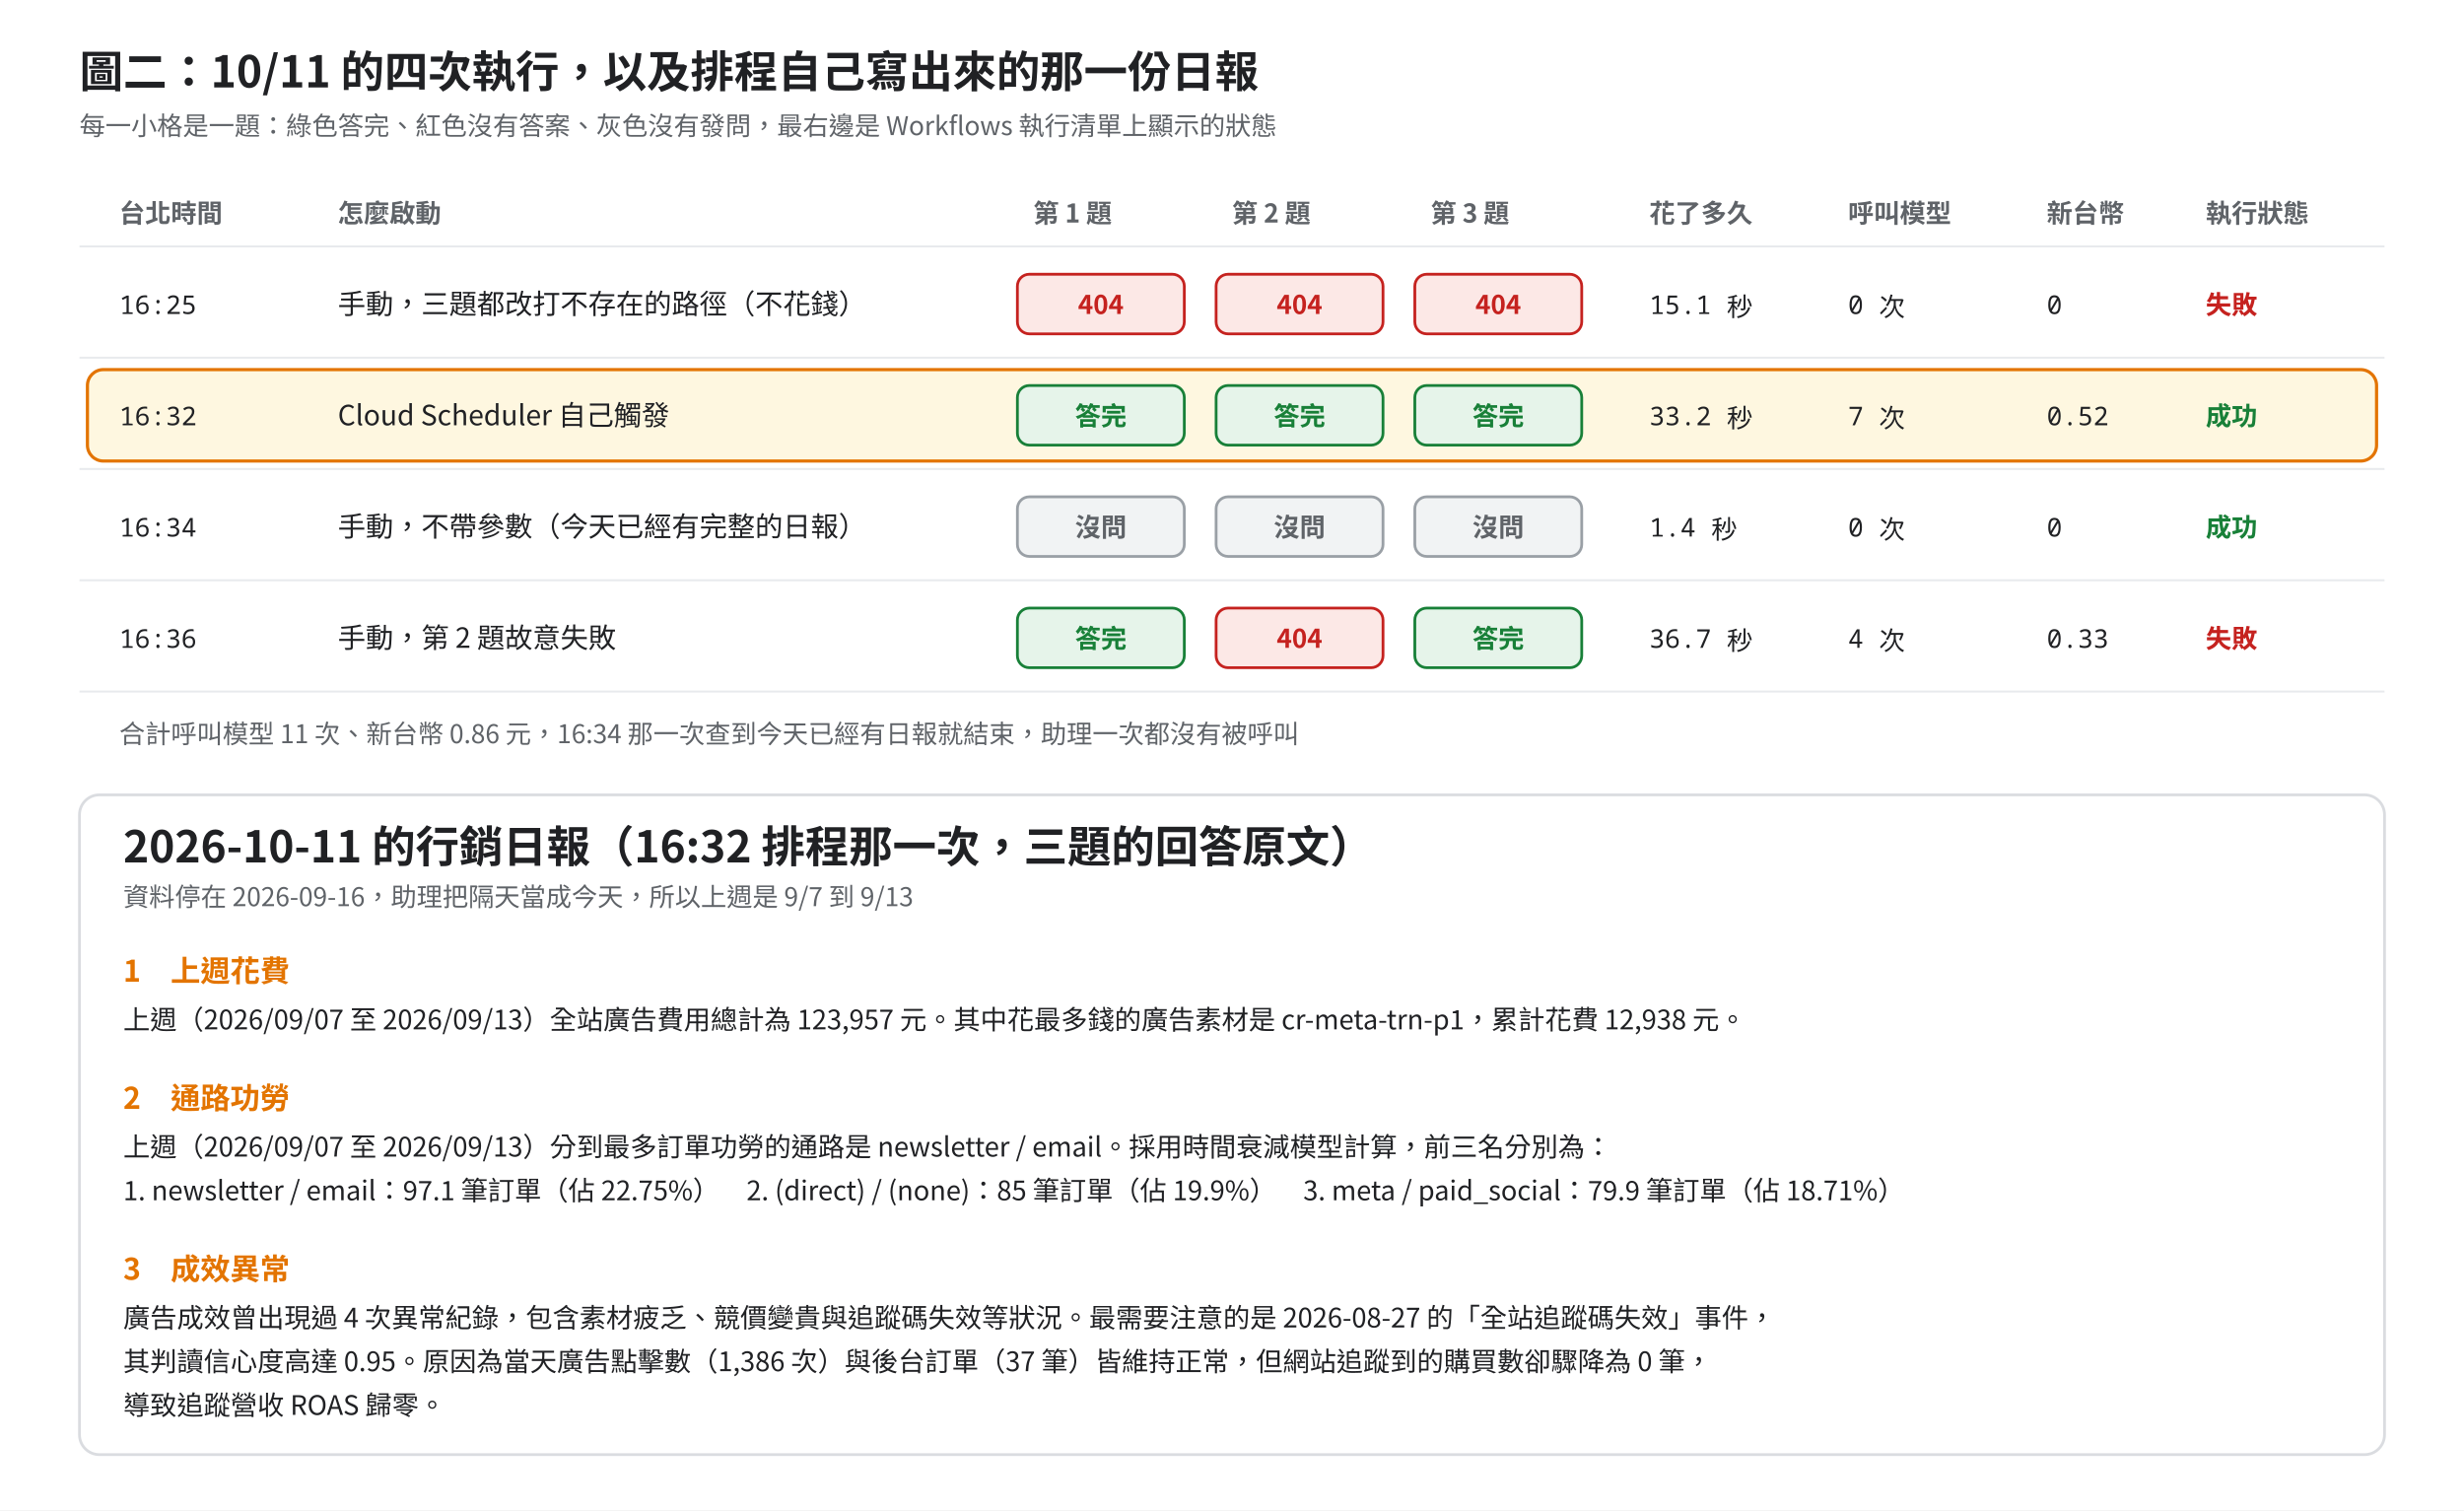
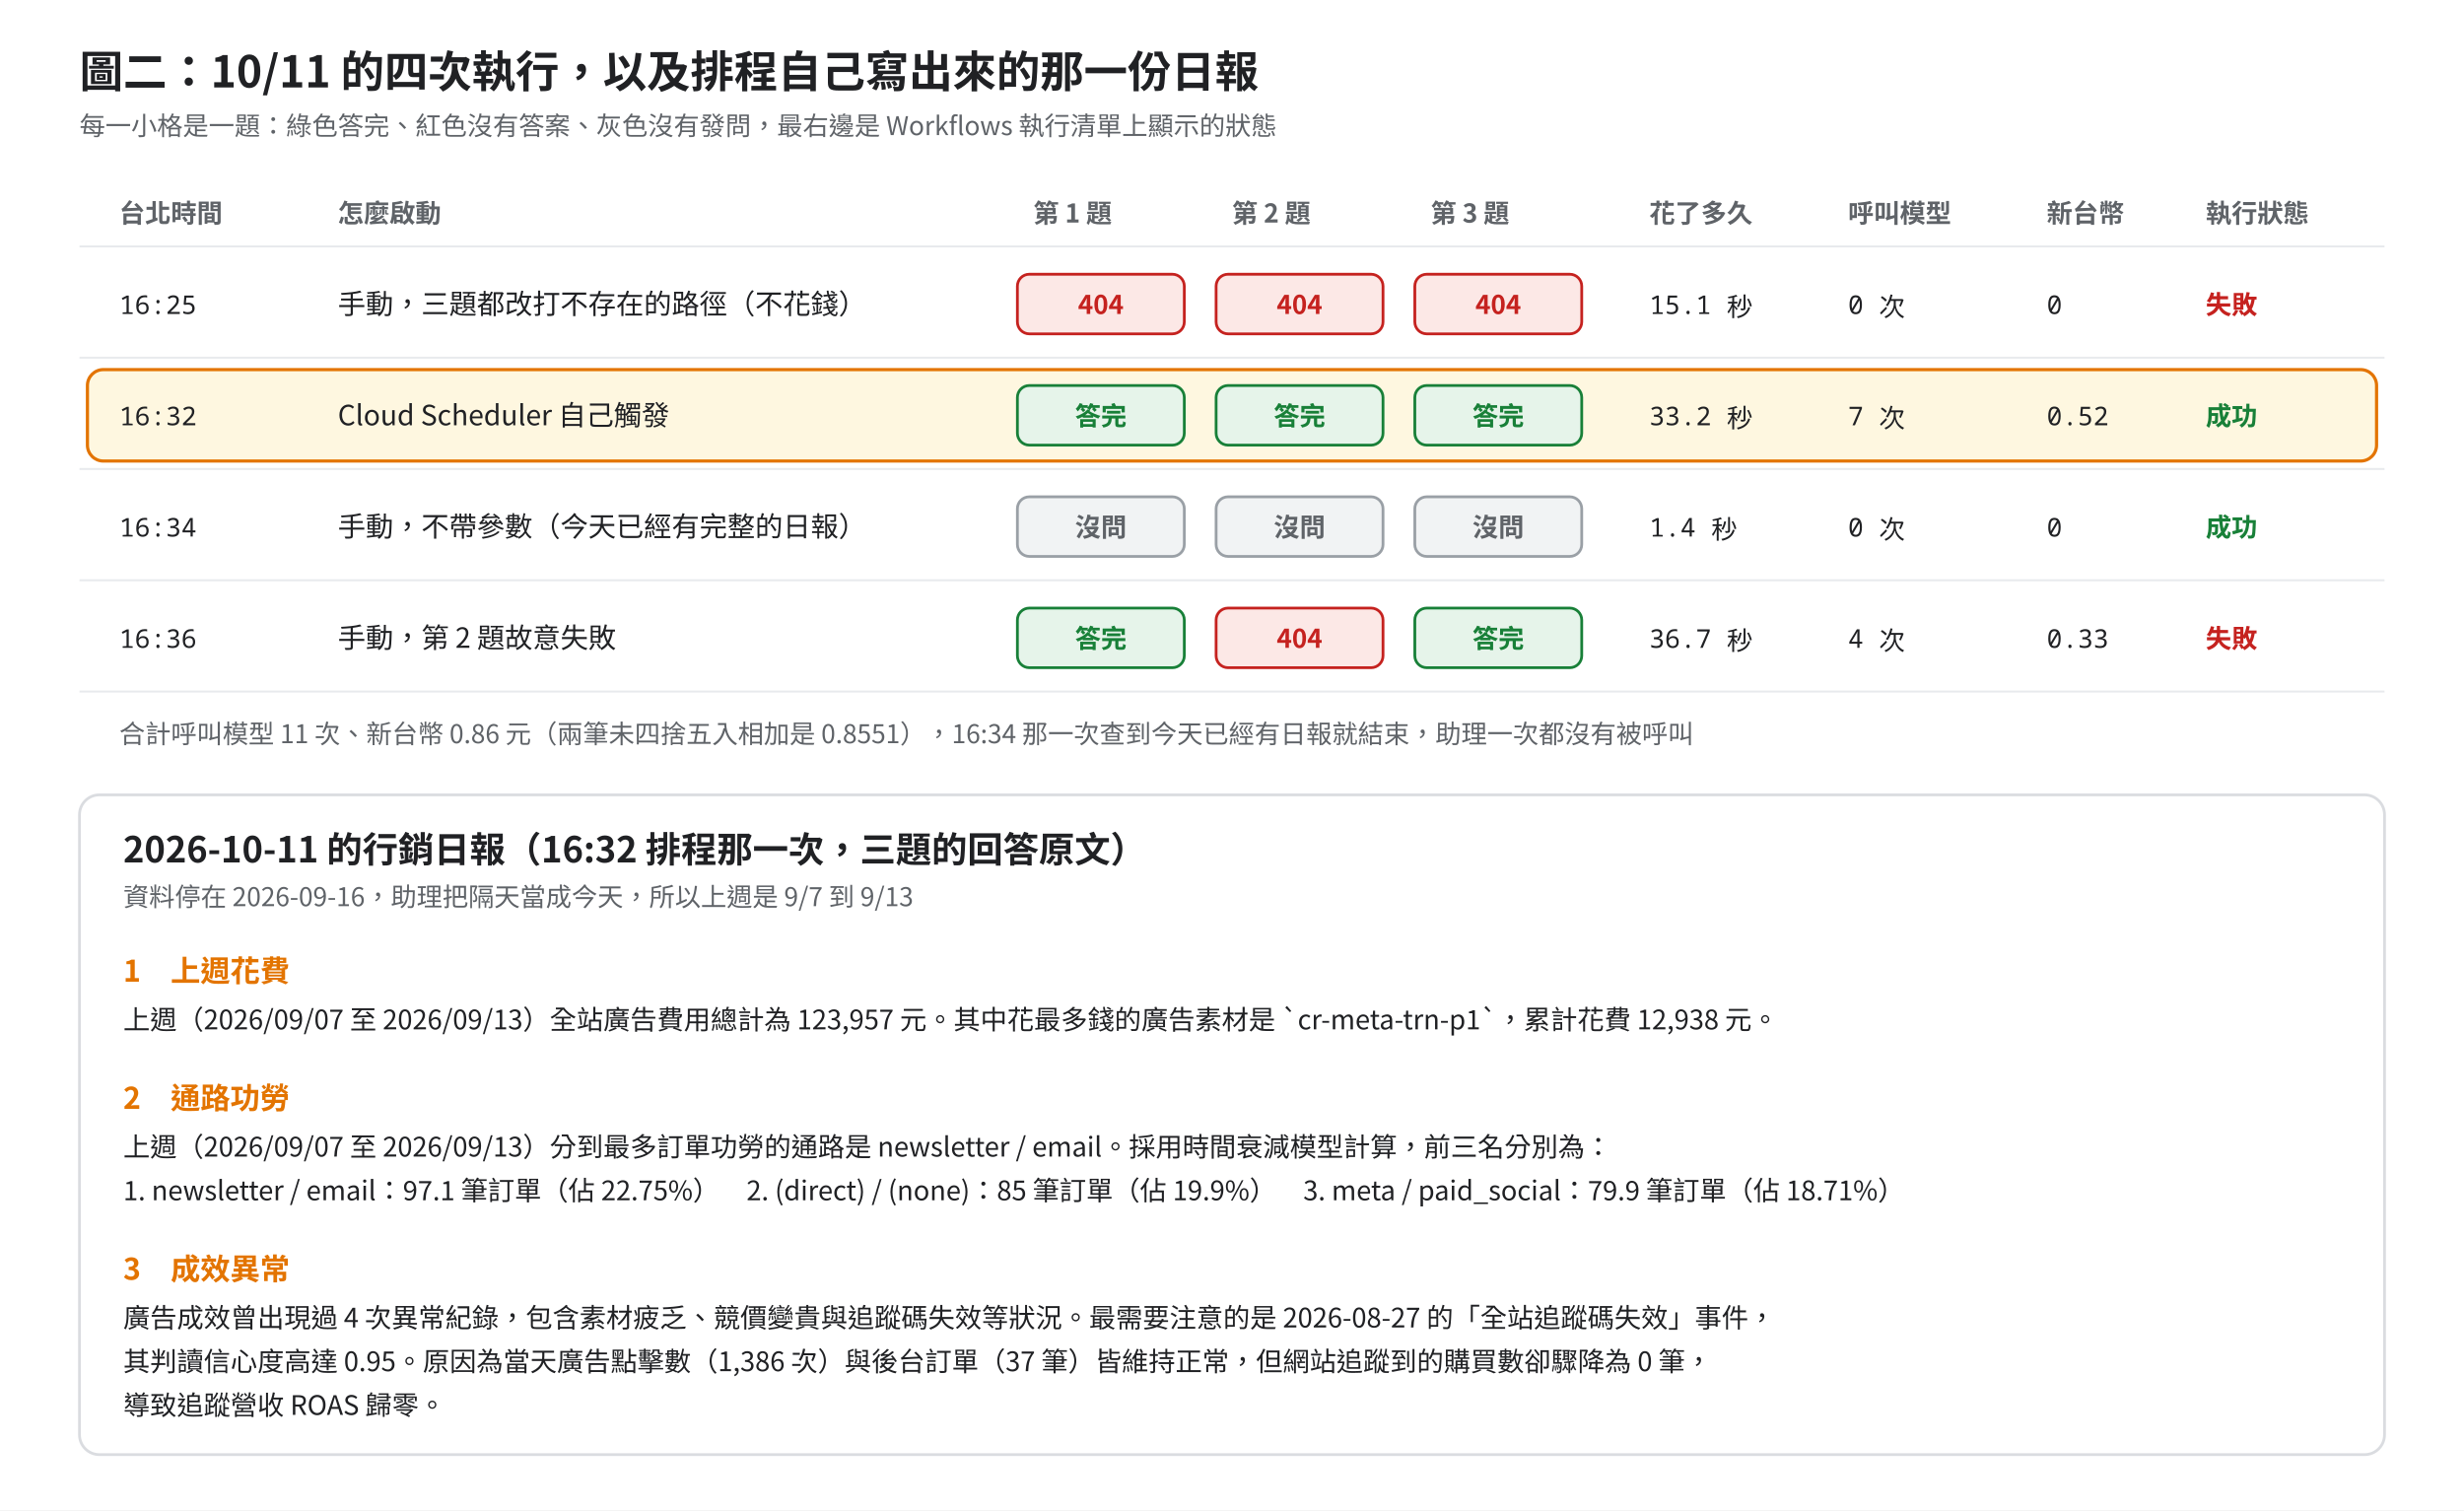
<svg xmlns="http://www.w3.org/2000/svg" viewBox="0 0 1240 760" width="1240" height="760" font-family="'Noto Sans TC','Noto Sans CJK TC','PingFang TC','Microsoft JhengHei',sans-serif">
  <defs>
    <style>
      .title { font-size: 22px; font-weight: 700; fill: #202124; }
      .note { font-size: 13px; fill: #5f6368; }
      .box { fill: #f8f9fa; stroke: #9aa0a6; stroke-width: 1.4; }
      .card { fill: #ffffff; stroke: #dadce0; stroke-width: 1.4; }
      .hd { font-size: 13px; font-weight: 700; fill: #5f6368; }
      .tx { font-size: 14px; fill: #202124; }
      .mono { font-size: 13px; fill: #202124; font-family: 'Roboto Mono','Noto Sans Mono','Menlo',monospace; }
      .ok { fill: #e6f4ea; stroke: #188038; stroke-width: 1.4; }
      .okt { font-size: 13px; font-weight: 700; fill: #188038; }
      .bad { fill: #fce8e6; stroke: #c5221f; stroke-width: 1.4; }
      .badt { font-size: 13px; font-weight: 700; fill: #c5221f; }
      .skip { fill: #f1f3f4; stroke: #9aa0a6; stroke-width: 1.4; }
      .skipt { font-size: 13px; font-weight: 700; fill: #5f6368; }
      .row { stroke: #e8eaed; stroke-width: 1; }
      .sec { font-size: 15px; font-weight: 700; fill: #e37400; }
      .ans { font-size: 13.5px; fill: #202124; }
+       .bt2 { font-size: 18px; font-weight: 700; fill: #202124; }
      .hl { fill: #fef7e0; stroke: #e37400; stroke-width: 1.6; }
    </style>
  </defs>
  <rect width="1240" height="760" fill="#ffffff" />
  <text x="40" y="44" class="title">圖二：10/11 的四次執行，以及排程自己寫出來的那一份日報</text>
  <text x="40" y="68" class="note">每一小格是一題：綠色答完、紅色沒有答案、灰色沒有發問，最右邊是 Workflows 執行清單上顯示的狀態</text>
  <text x="60" y="112" class="hd">台北時間</text>
  <text x="170" y="112" class="hd">怎麼啟動</text>
  <text x="520" y="112" class="hd">第 1 題</text>
  <text x="620" y="112" class="hd">第 2 題</text>
  <text x="720" y="112" class="hd">第 3 題</text>
  <text x="830" y="112" class="hd">花了多久</text>
  <text x="930" y="112" class="hd">呼叫模型</text>
  <text x="1030" y="112" class="hd">新台幣</text>
  <text x="1110" y="112" class="hd">執行狀態</text>
  <line x1="40" y1="124" x2="1200" y2="124" class="row" />
  <text x="60" y="158" class="mono">16:25</text>
  <text x="170" y="158" class="tx">手動，三題都改打不存在的路徑（不花錢）</text>
  <rect x="512" y="138" width="84" height="30" rx="6" class="bad" />
  <text x="554" y="158" text-anchor="middle" class="badt">404</text>
  <rect x="612" y="138" width="84" height="30" rx="6" class="bad" />
  <text x="654" y="158" text-anchor="middle" class="badt">404</text>
  <rect x="712" y="138" width="84" height="30" rx="6" class="bad" />
  <text x="754" y="158" text-anchor="middle" class="badt">404</text>
  <text x="830" y="158" class="mono">15.1 秒</text>
  <text x="930" y="158" class="mono">0 次</text>
  <text x="1030" y="158" class="mono">0</text>
  <text x="1110" y="158" class="badt">失敗</text>
  <line x1="40" y1="180" x2="1200" y2="180" class="row" />
  <rect x="44" y="186" width="1152" height="46" rx="8" class="hl" />
  <text x="60" y="214" class="mono">16:32</text>
  <text x="170" y="214" class="tx">Cloud Scheduler 自己觸發</text>
  <rect x="512" y="194" width="84" height="30" rx="6" class="ok" />
  <text x="554" y="214" text-anchor="middle" class="okt">答完</text>
  <rect x="612" y="194" width="84" height="30" rx="6" class="ok" />
  <text x="654" y="214" text-anchor="middle" class="okt">答完</text>
  <rect x="712" y="194" width="84" height="30" rx="6" class="ok" />
  <text x="754" y="214" text-anchor="middle" class="okt">答完</text>
  <text x="830" y="214" class="mono">33.2 秒</text>
  <text x="930" y="214" class="mono">7 次</text>
  <text x="1030" y="214" class="mono">0.52</text>
  <text x="1110" y="214" class="okt">成功</text>
  <line x1="40" y1="236" x2="1200" y2="236" class="row" />
  <text x="60" y="270" class="mono">16:34</text>
  <text x="170" y="270" class="tx">手動，不帶參數（今天已經有完整的日報）</text>
  <rect x="512" y="250" width="84" height="30" rx="6" class="skip" />
  <text x="554" y="270" text-anchor="middle" class="skipt">沒問</text>
  <rect x="612" y="250" width="84" height="30" rx="6" class="skip" />
  <text x="654" y="270" text-anchor="middle" class="skipt">沒問</text>
  <rect x="712" y="250" width="84" height="30" rx="6" class="skip" />
  <text x="754" y="270" text-anchor="middle" class="skipt">沒問</text>
  <text x="830" y="270" class="mono">1.4 秒</text>
  <text x="930" y="270" class="mono">0 次</text>
  <text x="1030" y="270" class="mono">0</text>
  <text x="1110" y="270" class="okt">成功</text>
  <line x1="40" y1="292" x2="1200" y2="292" class="row" />
  <text x="60" y="326" class="mono">16:36</text>
  <text x="170" y="326" class="tx">手動，第 2 題故意失敗</text>
  <rect x="512" y="306" width="84" height="30" rx="6" class="ok" />
  <text x="554" y="326" text-anchor="middle" class="okt">答完</text>
  <rect x="612" y="306" width="84" height="30" rx="6" class="bad" />
  <text x="654" y="326" text-anchor="middle" class="badt">404</text>
  <rect x="712" y="306" width="84" height="30" rx="6" class="ok" />
  <text x="754" y="326" text-anchor="middle" class="okt">答完</text>
  <text x="830" y="326" class="mono">36.7 秒</text>
  <text x="930" y="326" class="mono">4 次</text>
  <text x="1030" y="326" class="mono">0.33</text>
  <text x="1110" y="326" class="badt">失敗</text>
  <line x1="40" y1="348" x2="1200" y2="348" class="row" />
-   <text x="60" y="374" class="note">合計呼叫模型 11 次、新台幣 0.86 元，16:34 那一次查到今天已經有日報就結束，助理一次都沒有被呼叫</text>
+   <text x="60" y="374" class="note">合計呼叫模型 11 次、新台幣 0.86 元（兩筆未四捨五入相加是 0.8551），16:34 那一次查到今天已經有日報就結束，助理一次都沒有被呼叫</text>
  <rect x="40" y="400" width="1160" height="332" rx="10" class="card" />
-   <text x="62" y="434" class="title" font-size="18">2026-10-11 的行銷日報（16:32 排程那一次，三題的回答原文）</text>
+   <text x="62" y="434" class="bt2">2026-10-11 的行銷日報（16:32 排程那一次，三題的回答原文）</text>
  <text x="62" y="456" class="note">資料停在 2026-09-16，助理把隔天當成今天，所以上週是 9/7 到 9/13</text>
  <text x="62" y="494" class="sec">1　上週花費</text>
-   <text x="62" y="518" class="ans">上週（2026/09/07 至 2026/09/13）全站廣告費用總計為 123,957 元。其中花最多錢的廣告素材是 cr-meta-trn-p1，累計花費 12,938 元。</text>
+   <text x="62" y="518" class="ans">上週（2026/09/07 至 2026/09/13）全站廣告費用總計為 123,957 元。其中花最多錢的廣告素材是 `cr-meta-trn-p1`，累計花費 12,938 元。</text>
  <text x="62" y="558" class="sec">2　通路功勞</text>
  <text x="62" y="582" class="ans">上週（2026/09/07 至 2026/09/13）分到最多訂單功勞的通路是 newsletter / email。採用時間衰減模型計算，前三名分別為：</text>
  <text x="62" y="604" class="ans">1. newsletter / email：97.1 筆訂單（佔 22.75%）　2. (direct) / (none)：85 筆訂單（佔 19.9%）　3. meta / paid_social：79.9 筆訂單（佔 18.71%）</text>
  <text x="62" y="644" class="sec">3　成效異常</text>
  <text x="62" y="668" class="ans">廣告成效曾出現過 4 次異常紀錄，包含素材疲乏、競價變貴與追蹤碼失效等狀況。最需要注意的是 2026-08-27 的「全站追蹤碼失效」事件，</text>
  <text x="62" y="690" class="ans">其判讀信心度高達 0.95。原因為當天廣告點擊數（1,386 次）與後台訂單（37 筆）皆維持正常，但網站追蹤到的購買數卻驟降為 0 筆，</text>
  <text x="62" y="712" class="ans">導致追蹤營收 ROAS 歸零。</text>
</svg>
